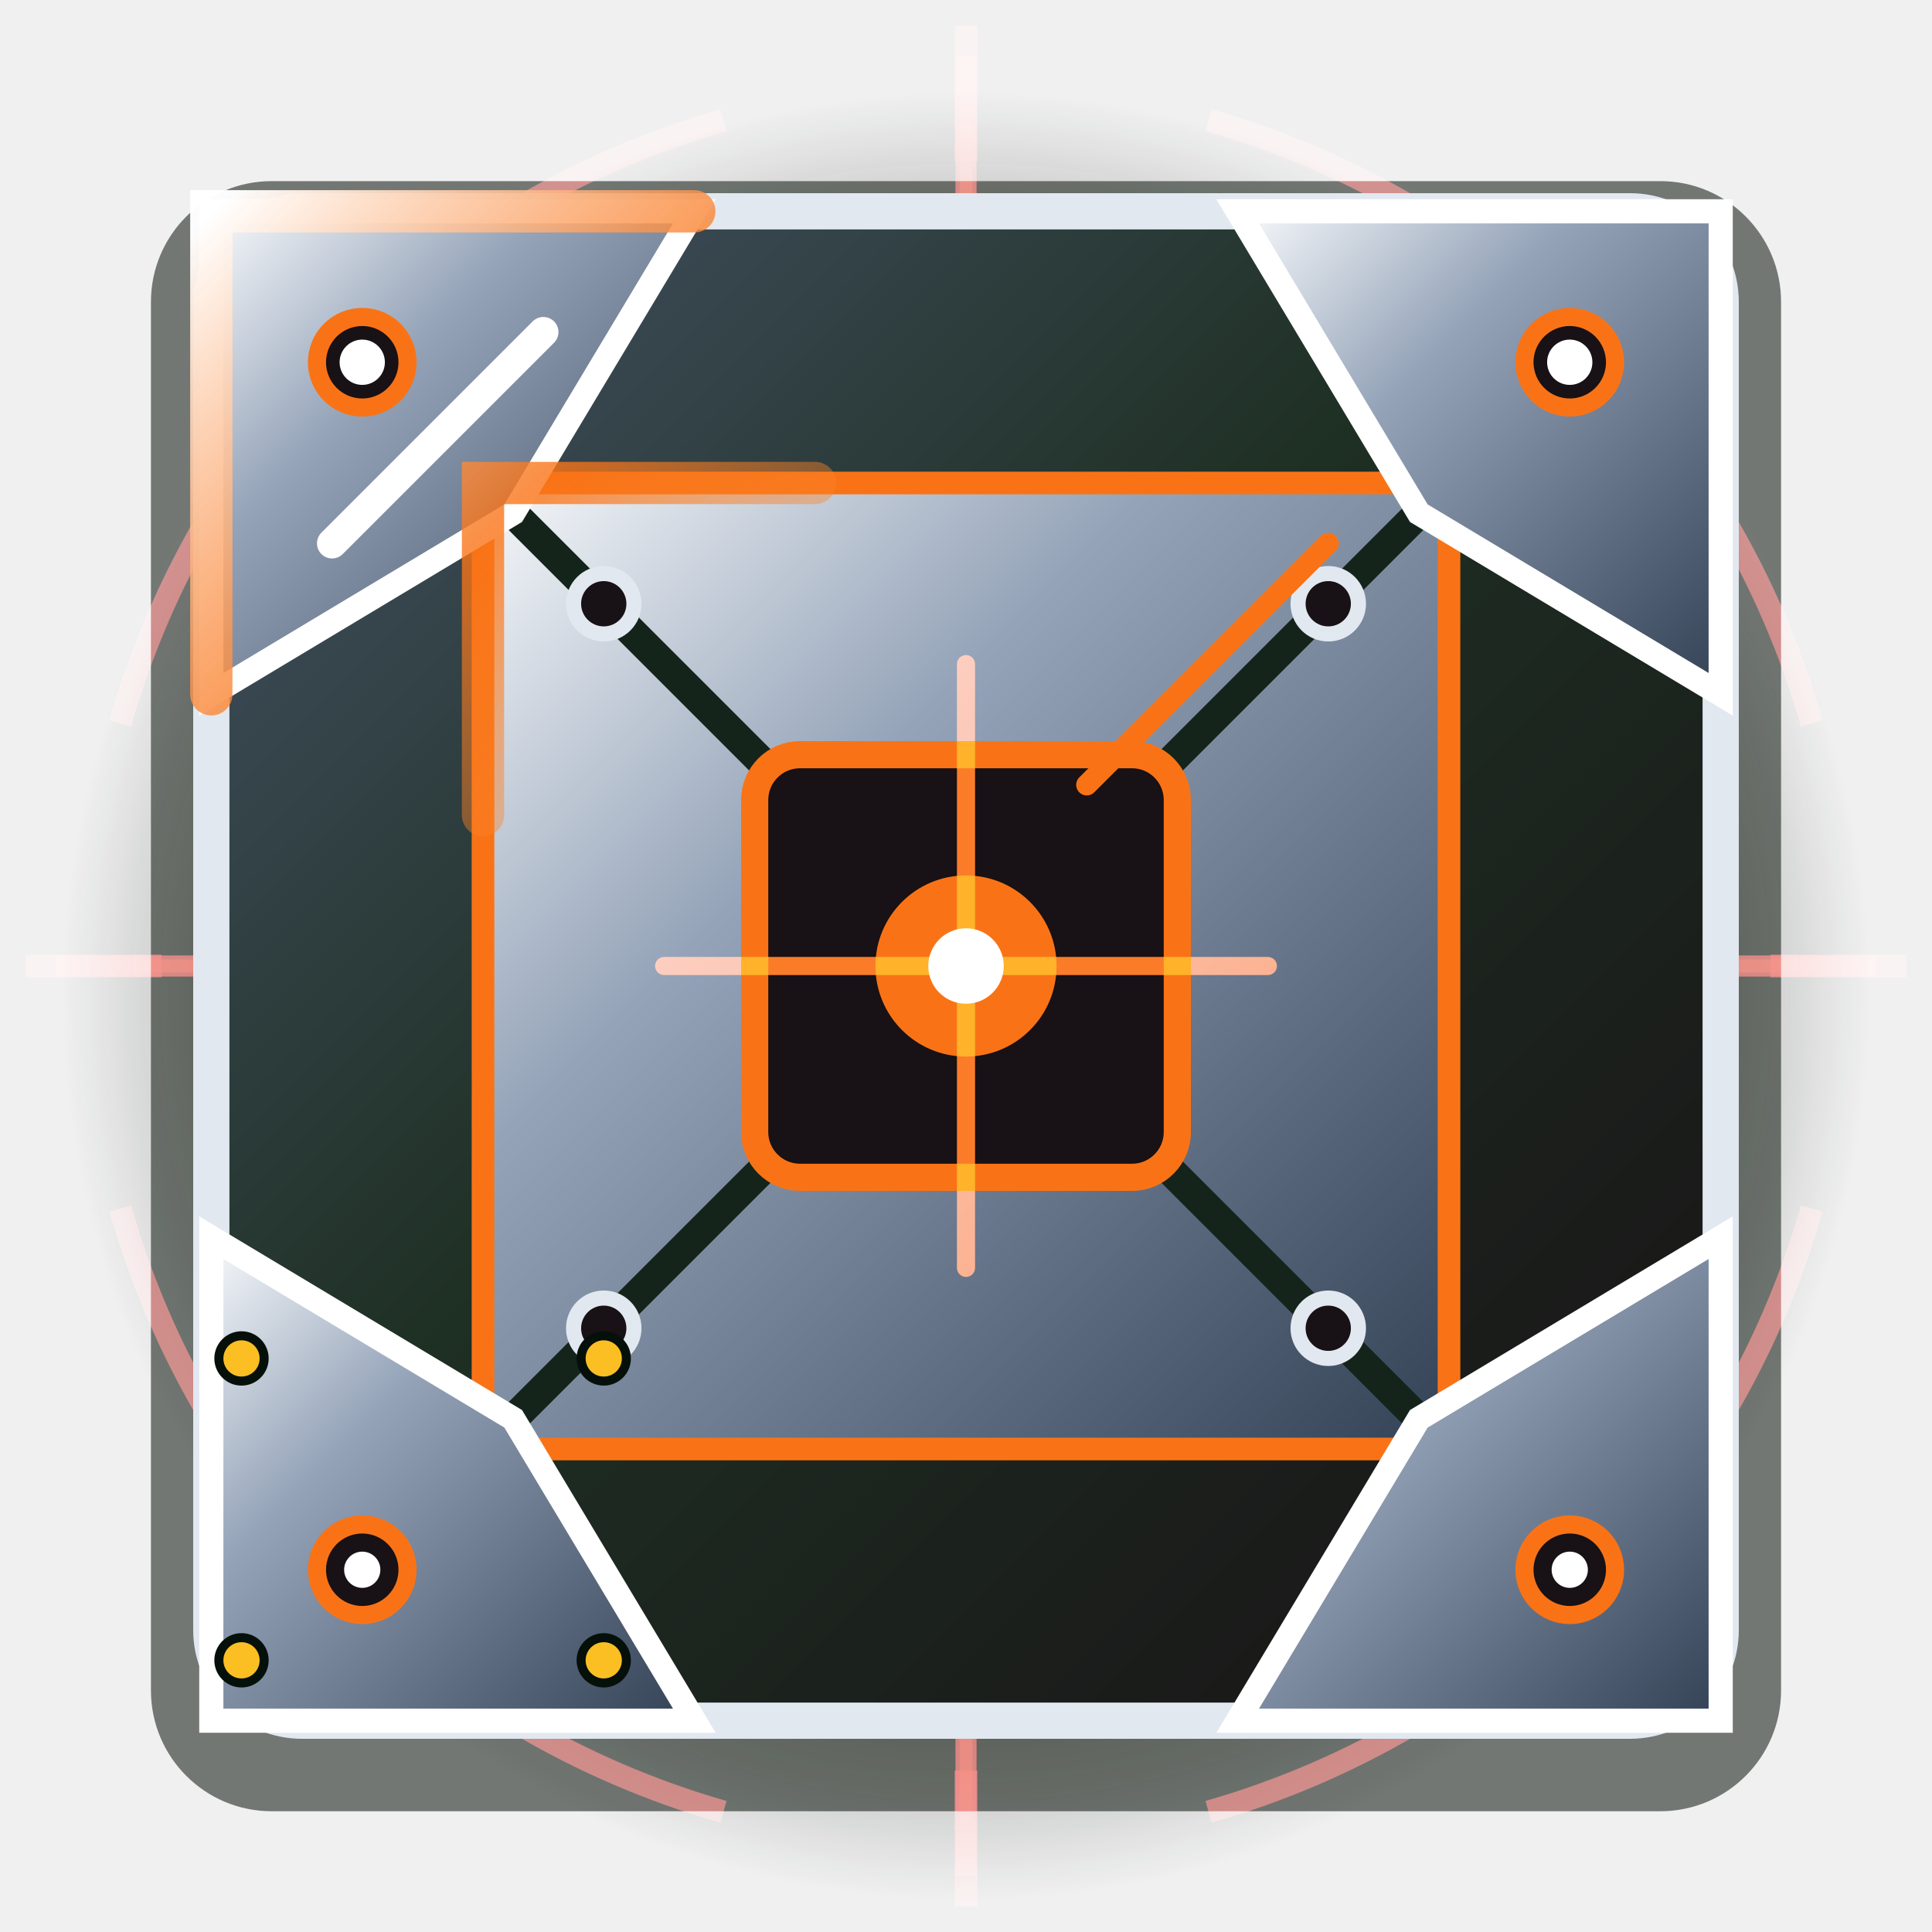
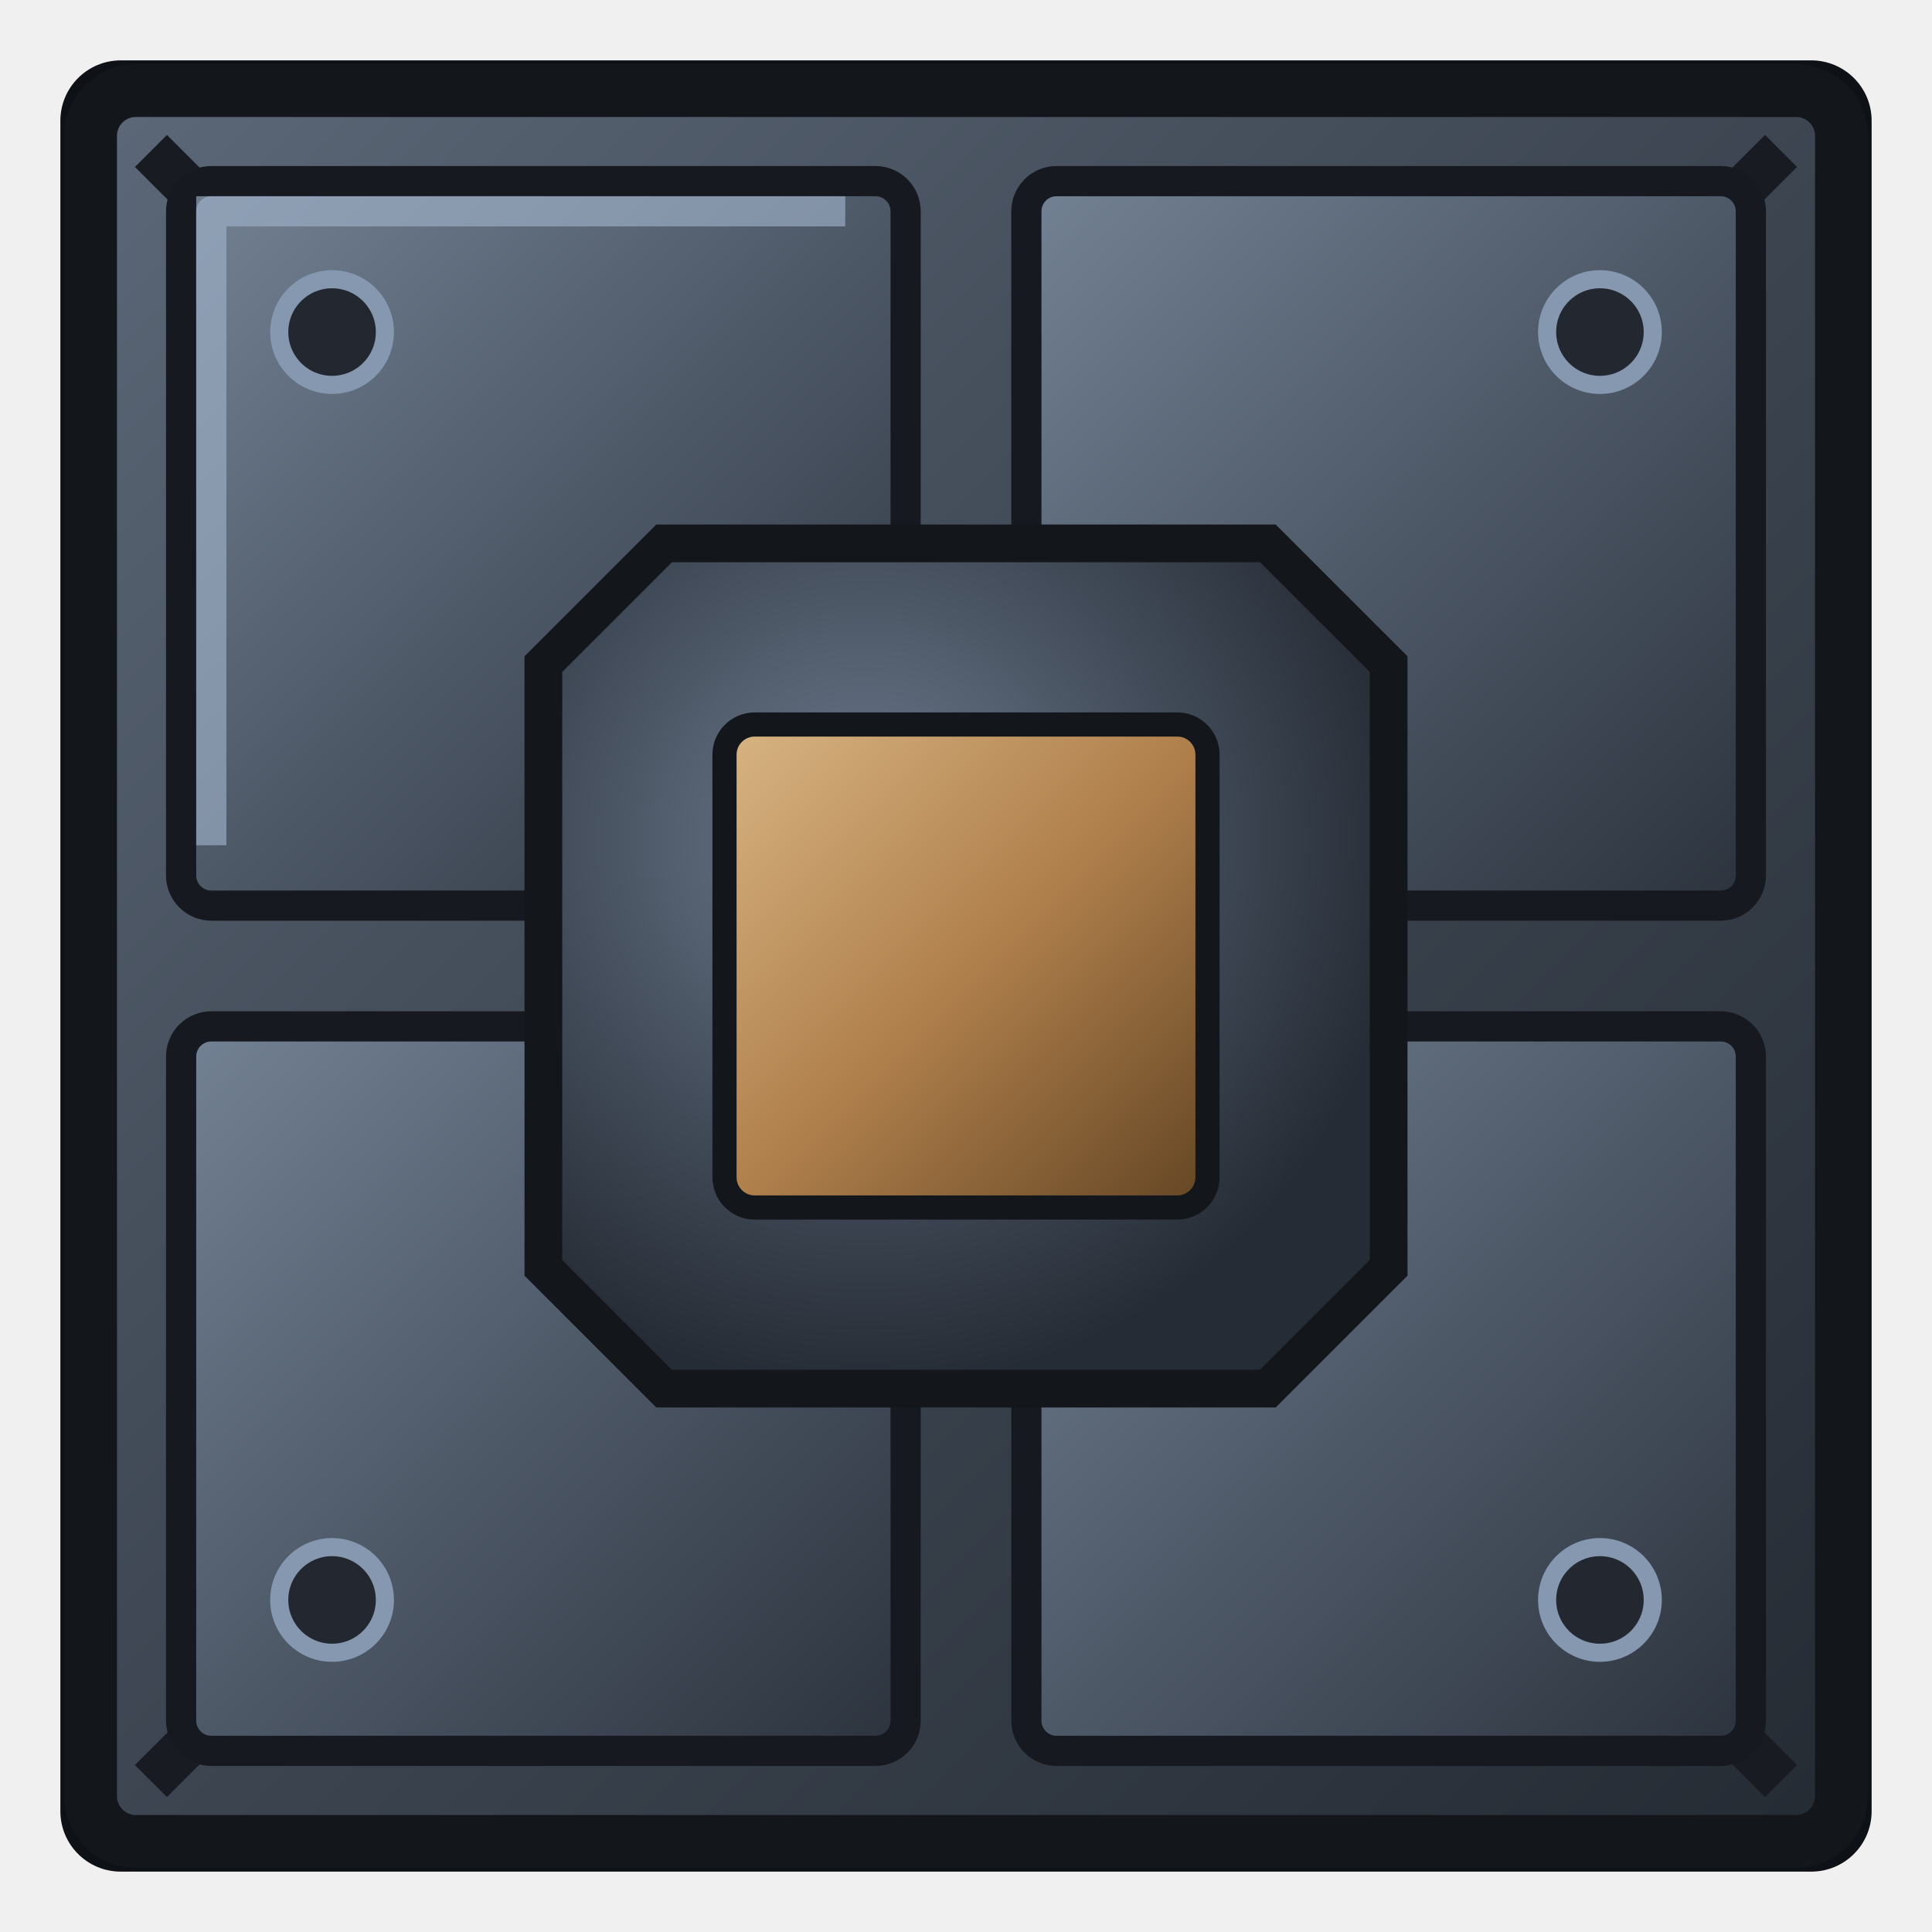
- <svg xmlns="http://www.w3.org/2000/svg" viewBox="0 0 128 128" fill="none" data-rig-id="tile-steel-rig" data-root-anchor="64,64" data-has-aura="true">
+ <svg xmlns="http://www.w3.org/2000/svg" viewBox="0 0 128 128" width="128" height="128">
  <defs>
-     <radialGradient id="ts-shadow-grad" cx="50%" cy="50%" r="50%">
-       <stop offset="0%" stop-color="#0b1610" stop-opacity="0.8" />
-       <stop offset="70%" stop-color="#0d1912" stop-opacity="0.38" />
-       <stop offset="100%" stop-color="#0d1912" stop-opacity="0" />
+     <radialGradient id="tb-shadow" cx="50%" cy="50%" r="50%">
+       <stop offset="0%" stop-color="#0b0d10" stop-opacity="0.72" />
+       <stop offset="68%" stop-color="#111419" stop-opacity="0.32" />
+       <stop offset="100%" stop-color="#111419" stop-opacity="0" />
    </radialGradient>
-     <radialGradient id="ts-aura-field" cx="50%" cy="50%" r="50%">
-       <stop offset="0%" stop-color="#f97316" stop-opacity="0.28" />
-       <stop offset="60%" stop-color="#fb923c" stop-opacity="0.12" />
-       <stop offset="100%" stop-color="#0d1912" stop-opacity="0" />
+     <linearGradient id="blued-hull" x1="0" y1="0" x2="1" y2="1">
+       <stop offset="0%" stop-color="#5c6878" />
+       <stop offset="45%" stop-color="#3f4854" />
+       <stop offset="100%" stop-color="#252b33" />
+     </linearGradient>
+     <radialGradient id="blued-turret" cx="38%" cy="35%" r="65%">
+       <stop offset="0%" stop-color="#6e7c8f" />
+       <stop offset="55%" stop-color="#444e5c" />
+       <stop offset="100%" stop-color="#262c35" />
    </radialGradient>
-     <linearGradient id="ts-titanium-base" x1="0%" y1="0%" x2="100%" y2="100%">
-       <stop offset="0%" stop-color="#475569" />
-       <stop offset="45%" stop-color="#1e2f23" />
-       <stop offset="100%" stop-color="#181115" />
+     <linearGradient id="tungsten-plate" x1="0" y1="0" x2="1" y2="1">
+       <stop offset="0%" stop-color="#738294" />
+       <stop offset="50%" stop-color="#4e5968" />
+       <stop offset="100%" stop-color="#2c333d" />
    </linearGradient>
-     <linearGradient id="ts-chrome-plate" x1="0%" y1="0%" x2="100%" y2="100%">
-       <stop offset="0%" stop-color="#f8fafc" />
-       <stop offset="35%" stop-color="#94a3b8" />
-       <stop offset="100%" stop-color="#334155" />
+     <linearGradient id="enemy-cast-hull" x1="0" y1="0" x2="1" y2="1">
+       <stop offset="0%" stop-color="#59524c" />
+       <stop offset="48%" stop-color="#3d3834" />
+       <stop offset="100%" stop-color="#24201e" />
    </linearGradient>
-     <linearGradient id="ts-rim-glow" x1="0%" y1="0%" x2="100%" y2="100%">
-       <stop offset="0%" stop-color="#ffffff" stop-opacity="0.98" />
-       <stop offset="50%" stop-color="#f97316" stop-opacity="0.8" />
-       <stop offset="100%" stop-color="#fb923c" stop-opacity="0" />
+     <radialGradient id="enemy-cast-turret" cx="38%" cy="35%" r="65%">
+       <stop offset="0%" stop-color="#6b625b" />
+       <stop offset="55%" stop-color="#47413c" />
+       <stop offset="100%" stop-color="#292421" />
+     </radialGradient>
+     <linearGradient id="steel-barrel" x1="0" y1="0" x2="1" y2="0">
+       <stop offset="0%" stop-color="#23282e" />
+       <stop offset="35%" stop-color="#697480" />
+       <stop offset="55%" stop-color="#8592a1" />
+       <stop offset="100%" stop-color="#1e2228" />
    </linearGradient>
+     <linearGradient id="steel-tread" x1="0" y1="0" x2="0" y2="1">
+       <stop offset="0%" stop-color="#22262b" />
+       <stop offset="50%" stop-color="#383e46" />
+       <stop offset="100%" stop-color="#181b1f" />
+     </linearGradient>
+     <linearGradient id="brass-trim" x1="0" y1="0" x2="1" y2="1">
+       <stop offset="0%" stop-color="#d8b584" />
+       <stop offset="50%" stop-color="#b0804c" />
+       <stop offset="100%" stop-color="#634524" />
+     </linearGradient>
+     <linearGradient id="primer-trim" x1="0" y1="0" x2="1" y2="1">
+       <stop offset="0%" stop-color="#c97a63" />
+       <stop offset="50%" stop-color="#994e3b" />
+       <stop offset="100%" stop-color="#5c2b1f" />
+     </linearGradient>
+     <radialGradient id="warm-muzzle" cx="50%" cy="50%" r="50%">
+       <stop offset="0%" stop-color="#e3c598" stop-opacity="0.42" />
+       <stop offset="100%" stop-color="#c48f5a" stop-opacity="0" />
+     </radialGradient>
  </defs>
-   <g id="part-shadow-cast" data-pivot="64,66" data-parent="root" data-z-index="1" data-blend="multiply" style="mix-blend-mode: multiply">
-     <ellipse cx="64" cy="66" rx="60" ry="60" fill="url(#ts-shadow-grad)" />
-     <rect x="10" y="12" width="108" height="108" rx="8" fill="#0b1610" fill-opacity="0.55" />
+   <g id="part-shadow-cast" data-pivot="64,64" data-blend="multiply">
+     <rect x="4" y="4" width="120" height="120" rx="4" fill="#0e1115" />
  </g>
-   <g id="part-aura-ring-outer" data-pivot="64,64" data-parent="root" data-z-index="4" data-blend="screen" data-motion="spin-cw" style="mix-blend-mode: screen">
-     <circle cx="64" cy="64" r="62" fill="url(#ts-aura-field)" />
-     <path fill="none" stroke="#ef4444" stroke-width="1.5" stroke-opacity="0.72" d="M120.04,80.07 A58.3,58.3 0 0,1 80.07,120.04 M47.93,120.04 A58.3,58.3 0 0,1 7.96,80.07 M7.96,47.93 A58.3,58.3 0 0,1 47.93,7.96 M80.07,7.96 A58.3,58.3 0 0,1 120.04,47.93 M64,1.7 L64,10.7 M64,117.3 L64,126.3 M1.7,64 L10.7,64 M117.3,64 L126.3,64" stroke-linejoin="bevel" />
-     <path fill="none" stroke="#f97316" stroke-width="0.85" stroke-opacity="0.58" d="M114.66,78.53 A52.7,52.7 0 0,1 78.53,114.66 M49.47,114.66 A52.7,52.7 0 0,1 13.34,78.53 M13.34,49.47 A52.7,52.7 0 0,1 49.47,13.34 M78.53,13.34 A52.7,52.7 0 0,1 114.66,49.47 M64,7.3 L64,16.3 M64,111.7 L64,120.7 M7.3,64 L16.3,64 M111.7,64 L120.7,64" stroke-linejoin="bevel" />
-     <line x1="114.7" y1="64" x2="124.3" y2="64" stroke="#ef4444" stroke-width="1.4" stroke-opacity="0.8" />
-     <line x1="99.9" y1="99.9" x2="106.6" y2="106.6" stroke="#fbbf24" stroke-width="1.4" stroke-opacity="0.8" />
-     <line x1="64" y1="114.7" x2="64" y2="124.3" stroke="#ef4444" stroke-width="1.4" stroke-opacity="0.8" />
-     <line x1="28.1" y1="99.9" x2="21.4" y2="106.6" stroke="#fbbf24" stroke-width="1.4" stroke-opacity="0.8" />
-     <line x1="13.3" y1="64" x2="3.7" y2="64" stroke="#ef4444" stroke-width="1.4" stroke-opacity="0.8" />
-     <line x1="28.1" y1="28.1" x2="21.4" y2="21.4" stroke="#fbbf24" stroke-width="1.4" stroke-opacity="0.8" />
-     <line x1="64" y1="13.3" x2="64" y2="3.7" stroke="#ef4444" stroke-width="1.4" stroke-opacity="0.8" />
-     <line x1="99.9" y1="28.1" x2="106.6" y2="21.4" stroke="#fbbf24" stroke-width="1.4" stroke-opacity="0.8" />
-     <rect x="103" y="103" width="4.4" height="4.4" fill="#fbbf24" stroke="#0b1610" stroke-width="0.7" />
-     <rect x="20.6" y="103" width="4.4" height="4.4" fill="#fbbf24" stroke="#0b1610" stroke-width="0.7" />
-     <rect x="20.6" y="20.6" width="4.4" height="4.4" fill="#fbbf24" stroke="#0b1610" stroke-width="0.7" />
-     <rect x="103" y="20.6" width="4.4" height="4.4" fill="#fbbf24" stroke="#0b1610" stroke-width="0.7" />
+   <g id="part-aura-ring-outer" data-pivot="64,64" data-blend="normal">
+     <rect x="6" y="6" width="116" height="116" rx="3" fill="url(#blued-hull)" stroke="#13161b" stroke-width="3.5" />
  </g>
-   <g id="part-aura-ring-inner" data-pivot="64,64" data-parent="root" data-z-index="5" data-blend="screen" data-motion="spin-ccw" style="mix-blend-mode: screen">
-     <path fill="none" stroke="#fbbf24" stroke-width="1.1" stroke-opacity="0.68" d="M106.87,76.29 A44.6,44.6 0 0,1 76.29,106.87 M51.71,106.87 A44.6,44.6 0 0,1 21.13,76.29 M21.13,51.71 A44.6,44.6 0 0,1 51.71,21.13 M76.29,21.13 A44.6,44.6 0 0,1 106.87,51.71 M64,15.4 L64,24.4 M64,103.6 L64,112.6 M15.4,64 L24.4,64 M103.6,64 L112.6,64" stroke-linejoin="bevel" />
-     <circle cx="108.6" cy="64" r="2.0" fill="#ef4444" stroke="#0b1610" stroke-width="0.65" />
-     <circle cx="86.3" cy="102.6" r="2.0" fill="#ef4444" stroke="#0b1610" stroke-width="0.65" />
-     <circle cx="41.7" cy="102.6" r="2.0" fill="#ef4444" stroke="#0b1610" stroke-width="0.65" />
-     <circle cx="19.4" cy="64" r="2.0" fill="#ef4444" stroke="#0b1610" stroke-width="0.65" />
-     <circle cx="41.7" cy="25.4" r="2.0" fill="#ef4444" stroke="#0b1610" stroke-width="0.65" />
-     <circle cx="86.3" cy="25.4" r="2.0" fill="#ef4444" stroke="#0b1610" stroke-width="0.65" />
+   <g id="part-aura-ring-inner" data-pivot="64,64" data-blend="normal">
+     <line x1="10" y1="10" x2="118" y2="118" stroke="#181c22" stroke-width="3" />
+     <line x1="118" y1="10" x2="10" y2="118" stroke="#181c22" stroke-width="3" />
  </g>
-   <g id="part-steel-core" data-pivot="64,64" data-parent="root" data-z-index="15" data-blend="normal">
-     <rect x="14" y="14" width="100" height="100" rx="6" fill="url(#ts-titanium-base)" stroke="#e2e8f0" stroke-width="2.4" />
-     <polygon points="32,32 96,32 96,96 32,96" fill="url(#ts-chrome-plate)" stroke="#f97316" stroke-width="1.5" />
-     <path d="M32 32 L96 96 M96 32 L32 96" stroke="#14241b" stroke-width="2.0" />
-     <rect x="50" y="50" width="28" height="28" rx="3" fill="#181115" stroke="#f97316" stroke-width="1.8" />
-     <circle cx="64" cy="64" r="6" fill="#f97316" />
-     <circle cx="64" cy="64" r="2.5" fill="#ffffff" />
-     <circle cx="40" cy="40" r="2" fill="#181115" stroke="#e2e8f0" stroke-width="1.0" />
-     <circle cx="88" cy="40" r="2" fill="#181115" stroke="#e2e8f0" stroke-width="1.0" />
-     <circle cx="40" cy="88" r="2" fill="#181115" stroke="#e2e8f0" stroke-width="1.0" />
-     <circle cx="88" cy="88" r="2" fill="#181115" stroke="#e2e8f0" stroke-width="1.0" />
+   <g id="part-corner-tl" data-pivot="35,35" data-blend="normal">
+     <rect x="12" y="12" width="48" height="48" rx="2" fill="url(#tungsten-plate)" stroke="#161a20" stroke-width="2" />
+     <circle cx="22" cy="22" r="3.5" fill="#232830" stroke="#8598b0" stroke-width="1.2" />
  </g>
-   <g id="part-corner-bl" data-pivot="28,100" data-parent="part-steel-core" data-z-index="25" data-blend="normal">
-     <polygon points="14,114 46,114 34,94 14,82" fill="url(#ts-chrome-plate)" stroke="#ffffff" stroke-width="1.6" />
-     <circle cx="24" cy="104" r="3" fill="#181115" stroke="#f97316" stroke-width="1.2" />
-     <circle cx="24" cy="104" r="1.2" fill="#ffffff" />
-     <circle cx="16" cy="90" r="1.5" fill="#fbbf24" stroke="#06100a" stroke-width="0.6" />
-     <circle cx="40" cy="90" r="1.5" fill="#fbbf24" stroke="#06100a" stroke-width="0.6" />
-     <circle cx="16" cy="110" r="1.5" fill="#fbbf24" stroke="#06100a" stroke-width="0.6" />
-     <circle cx="40" cy="110" r="1.5" fill="#fbbf24" stroke="#06100a" stroke-width="0.6" />
+   <g id="part-corner-tr" data-pivot="93,35" data-blend="normal">
+     <rect x="68" y="12" width="48" height="48" rx="2" fill="url(#tungsten-plate)" stroke="#161a20" stroke-width="2" />
+     <circle cx="106" cy="22" r="3.5" fill="#232830" stroke="#8598b0" stroke-width="1.2" />
  </g>
-   <g id="part-corner-br" data-pivot="100,100" data-parent="part-steel-core" data-z-index="25" data-blend="normal">
-     <polygon points="114,114 82,114 94,94 114,82" fill="url(#ts-chrome-plate)" stroke="#ffffff" stroke-width="1.6" />
-     <circle cx="104" cy="104" r="3" fill="#181115" stroke="#f97316" stroke-width="1.2" />
-     <circle cx="104" cy="104" r="1.2" fill="#ffffff" />
+   <g id="part-corner-bl" data-pivot="35,93" data-blend="normal">
+     <rect x="12" y="68" width="48" height="48" rx="2" fill="url(#tungsten-plate)" stroke="#161a20" stroke-width="2" />
+     <circle cx="22" cy="106" r="3.5" fill="#232830" stroke="#8598b0" stroke-width="1.2" />
  </g>
-   <g id="part-corner-tl" data-pivot="28,28" data-parent="part-steel-core" data-z-index="25" data-blend="normal">
-     <polygon points="14,14 46,14 34,34 14,46" fill="url(#ts-chrome-plate)" stroke="#ffffff" stroke-width="1.6" />
-     <circle cx="24" cy="24" r="3" fill="#181115" stroke="#f97316" stroke-width="1.2" />
-     <circle cx="24" cy="24" r="1.2" fill="#ffffff" />
+   <g id="part-corner-br" data-pivot="93,93" data-blend="normal">
+     <rect x="68" y="68" width="48" height="48" rx="2" fill="url(#tungsten-plate)" stroke="#161a20" stroke-width="2" />
+     <circle cx="106" cy="106" r="3.5" fill="#232830" stroke="#8598b0" stroke-width="1.2" />
  </g>
-   <g id="part-corner-tr" data-pivot="100,28" data-parent="part-steel-core" data-z-index="25" data-blend="normal">
-     <polygon points="114,14 82,14 94,34 114,46" fill="url(#ts-chrome-plate)" stroke="#ffffff" stroke-width="1.6" />
-     <circle cx="104" cy="24" r="3" fill="#181115" stroke="#f97316" stroke-width="1.2" />
-     <circle cx="104" cy="24" r="1.2" fill="#ffffff" />
+   <g id="part-steel-core" data-pivot="64,64" data-blend="normal">
+     <polygon points="44,36 84,36 92,44 92,84 84,92 44,92 36,84 36,44" fill="url(#blued-turret)" stroke="#13161b" stroke-width="2.5" />
+     <rect x="48" y="48" width="32" height="32" rx="2" fill="url(#brass-trim)" stroke="#13161b" stroke-width="1.6" />
  </g>
-   <g id="part-light-rim-steel" data-pivot="64,64" data-parent="part-steel-core" data-z-index="45" data-blend="plus-lighter" style="mix-blend-mode: plus-lighter">
-     <path d="M14 46 V14 H46 M32 54 V32 H54" stroke="url(#ts-rim-glow)" stroke-width="2.8" stroke-linecap="round" />
-     <line x1="36" y1="22" x2="22" y2="36" stroke="#ffffff" stroke-width="2.0" stroke-linecap="round" />
-     <line x1="88" y1="36" x2="72" y2="52" stroke="#f97316" stroke-width="1.4" stroke-linecap="round" />
+   <g id="part-light-rim-steel" data-pivot="64,64" data-blend="plus-lighter">
+     <polyline points="14,56 14,14 56,14" fill="none" stroke="#9eb0c7" stroke-width="2" opacity="0.65" />
  </g>
-   <g id="part-aura-corona-top" data-pivot="64,64" data-parent="root" data-z-index="65" data-blend="screen" style="mix-blend-mode: screen">
-     <path d="M64 44 V84 M44 64 H84" stroke="#f97316" stroke-width="1.2" stroke-linecap="round" />
-     <circle cx="24" cy="24" r="1.5" fill="#ffffff" />
-     <circle cx="104" cy="24" r="1.5" fill="#ffffff" />
-   </g>
+   <g id="part-aura-corona-top" data-pivot="64,64" data-blend="normal" />
</svg>
